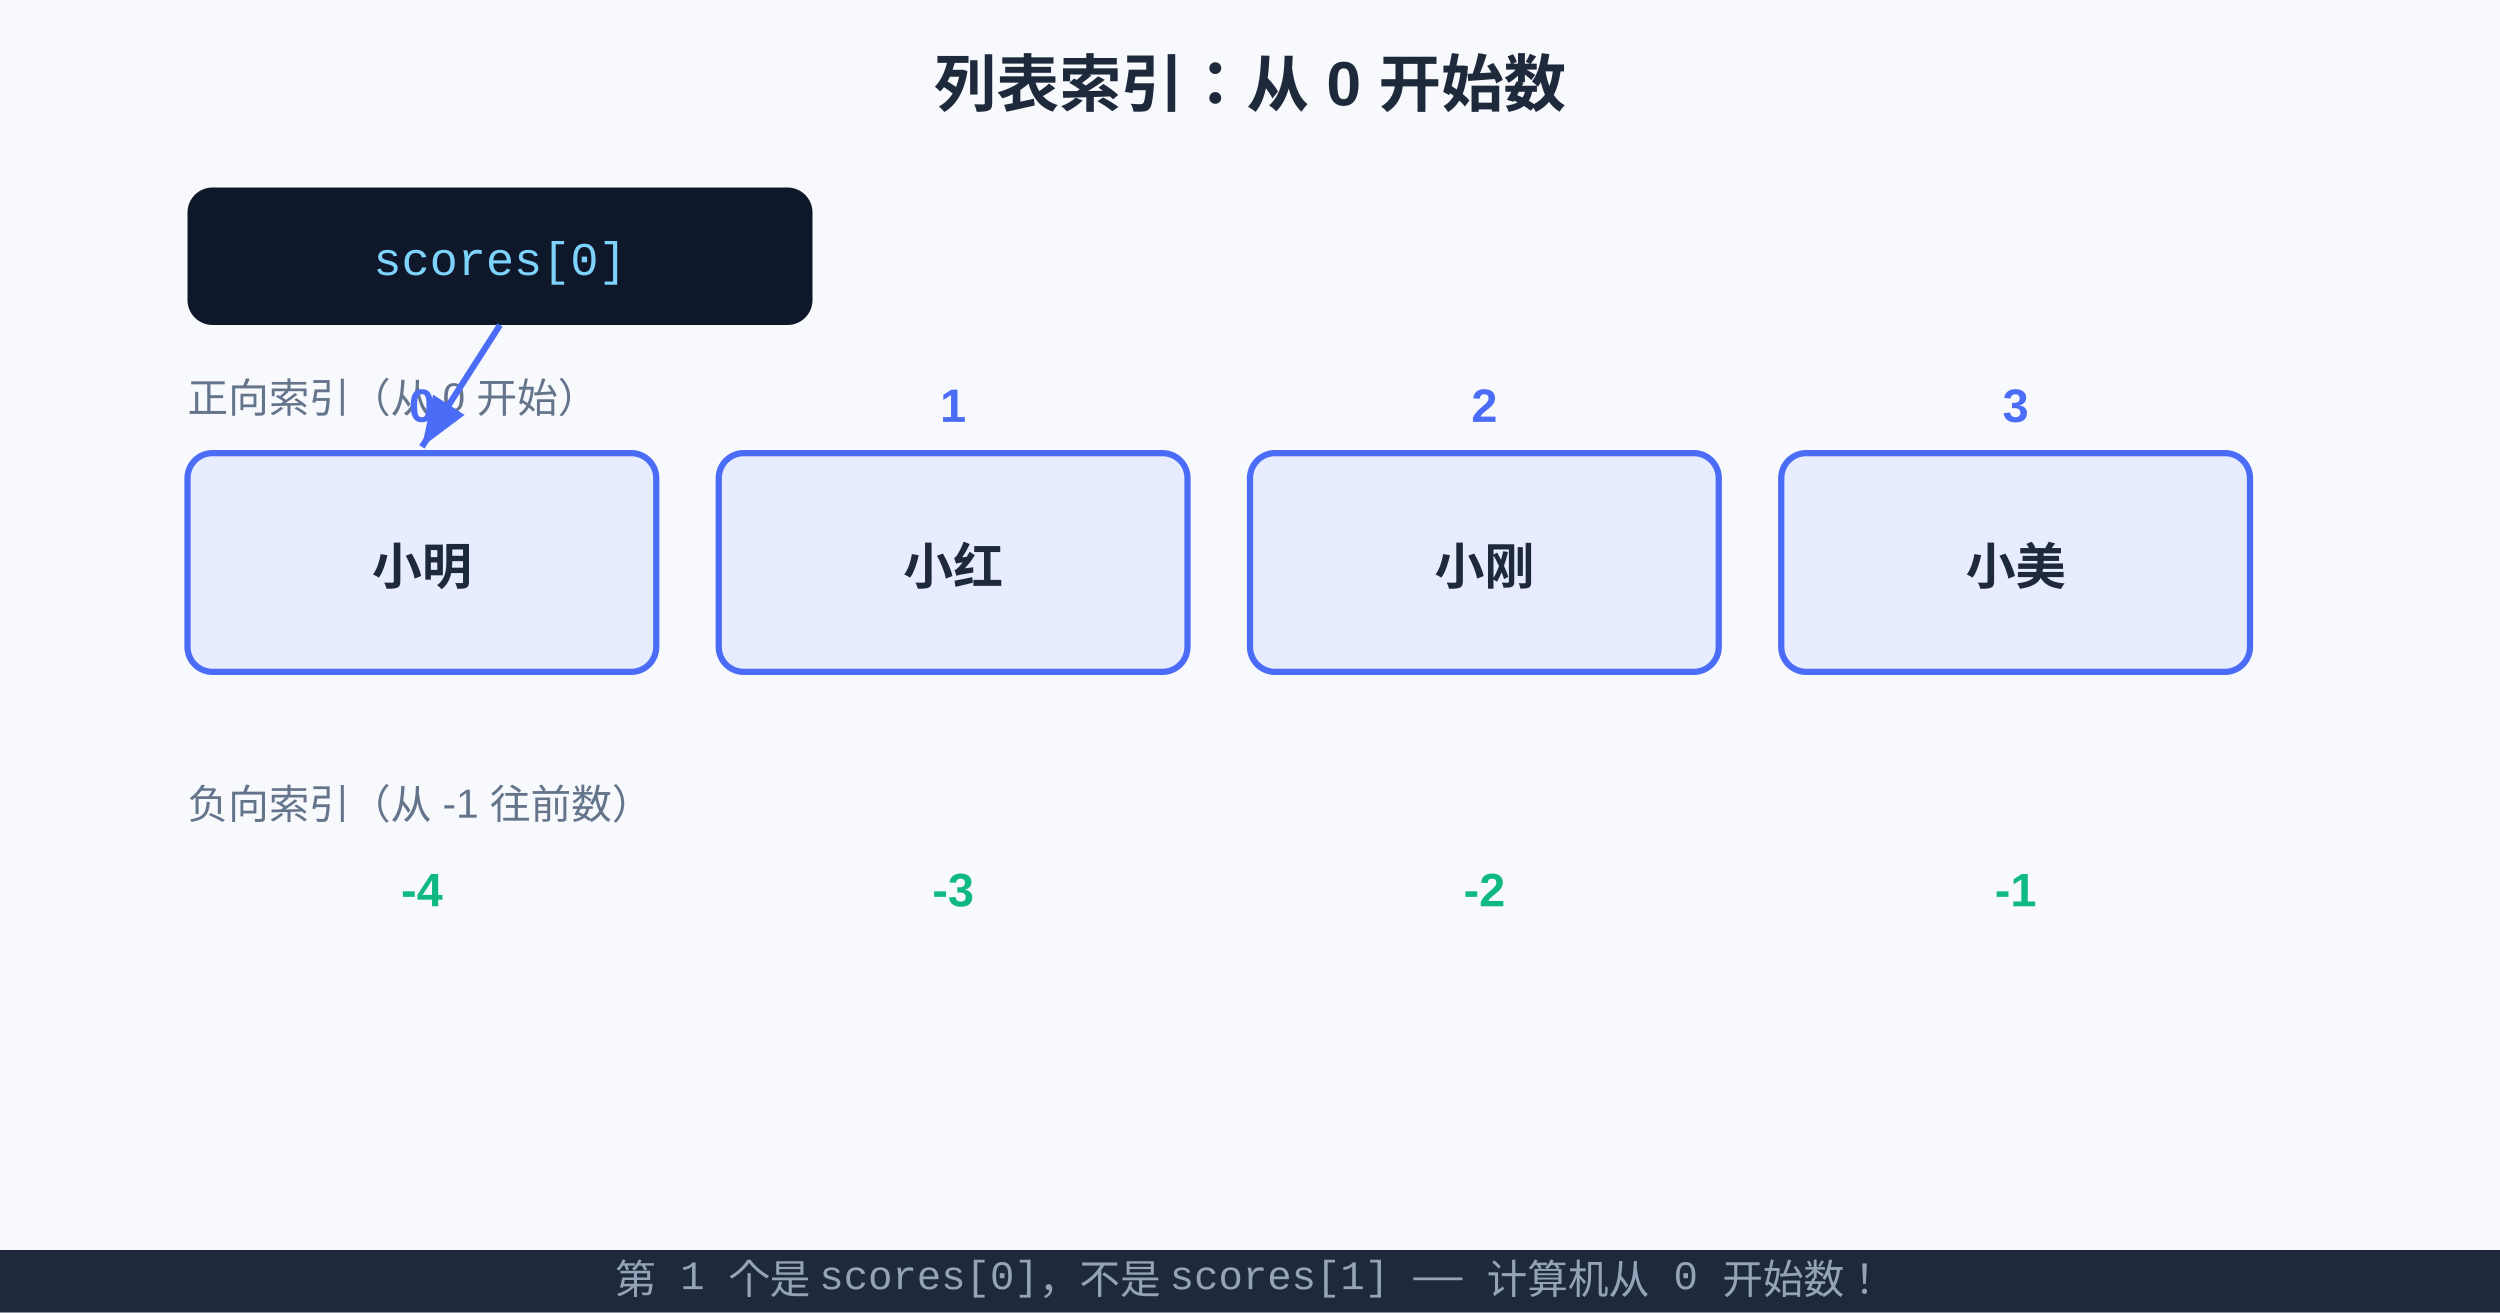
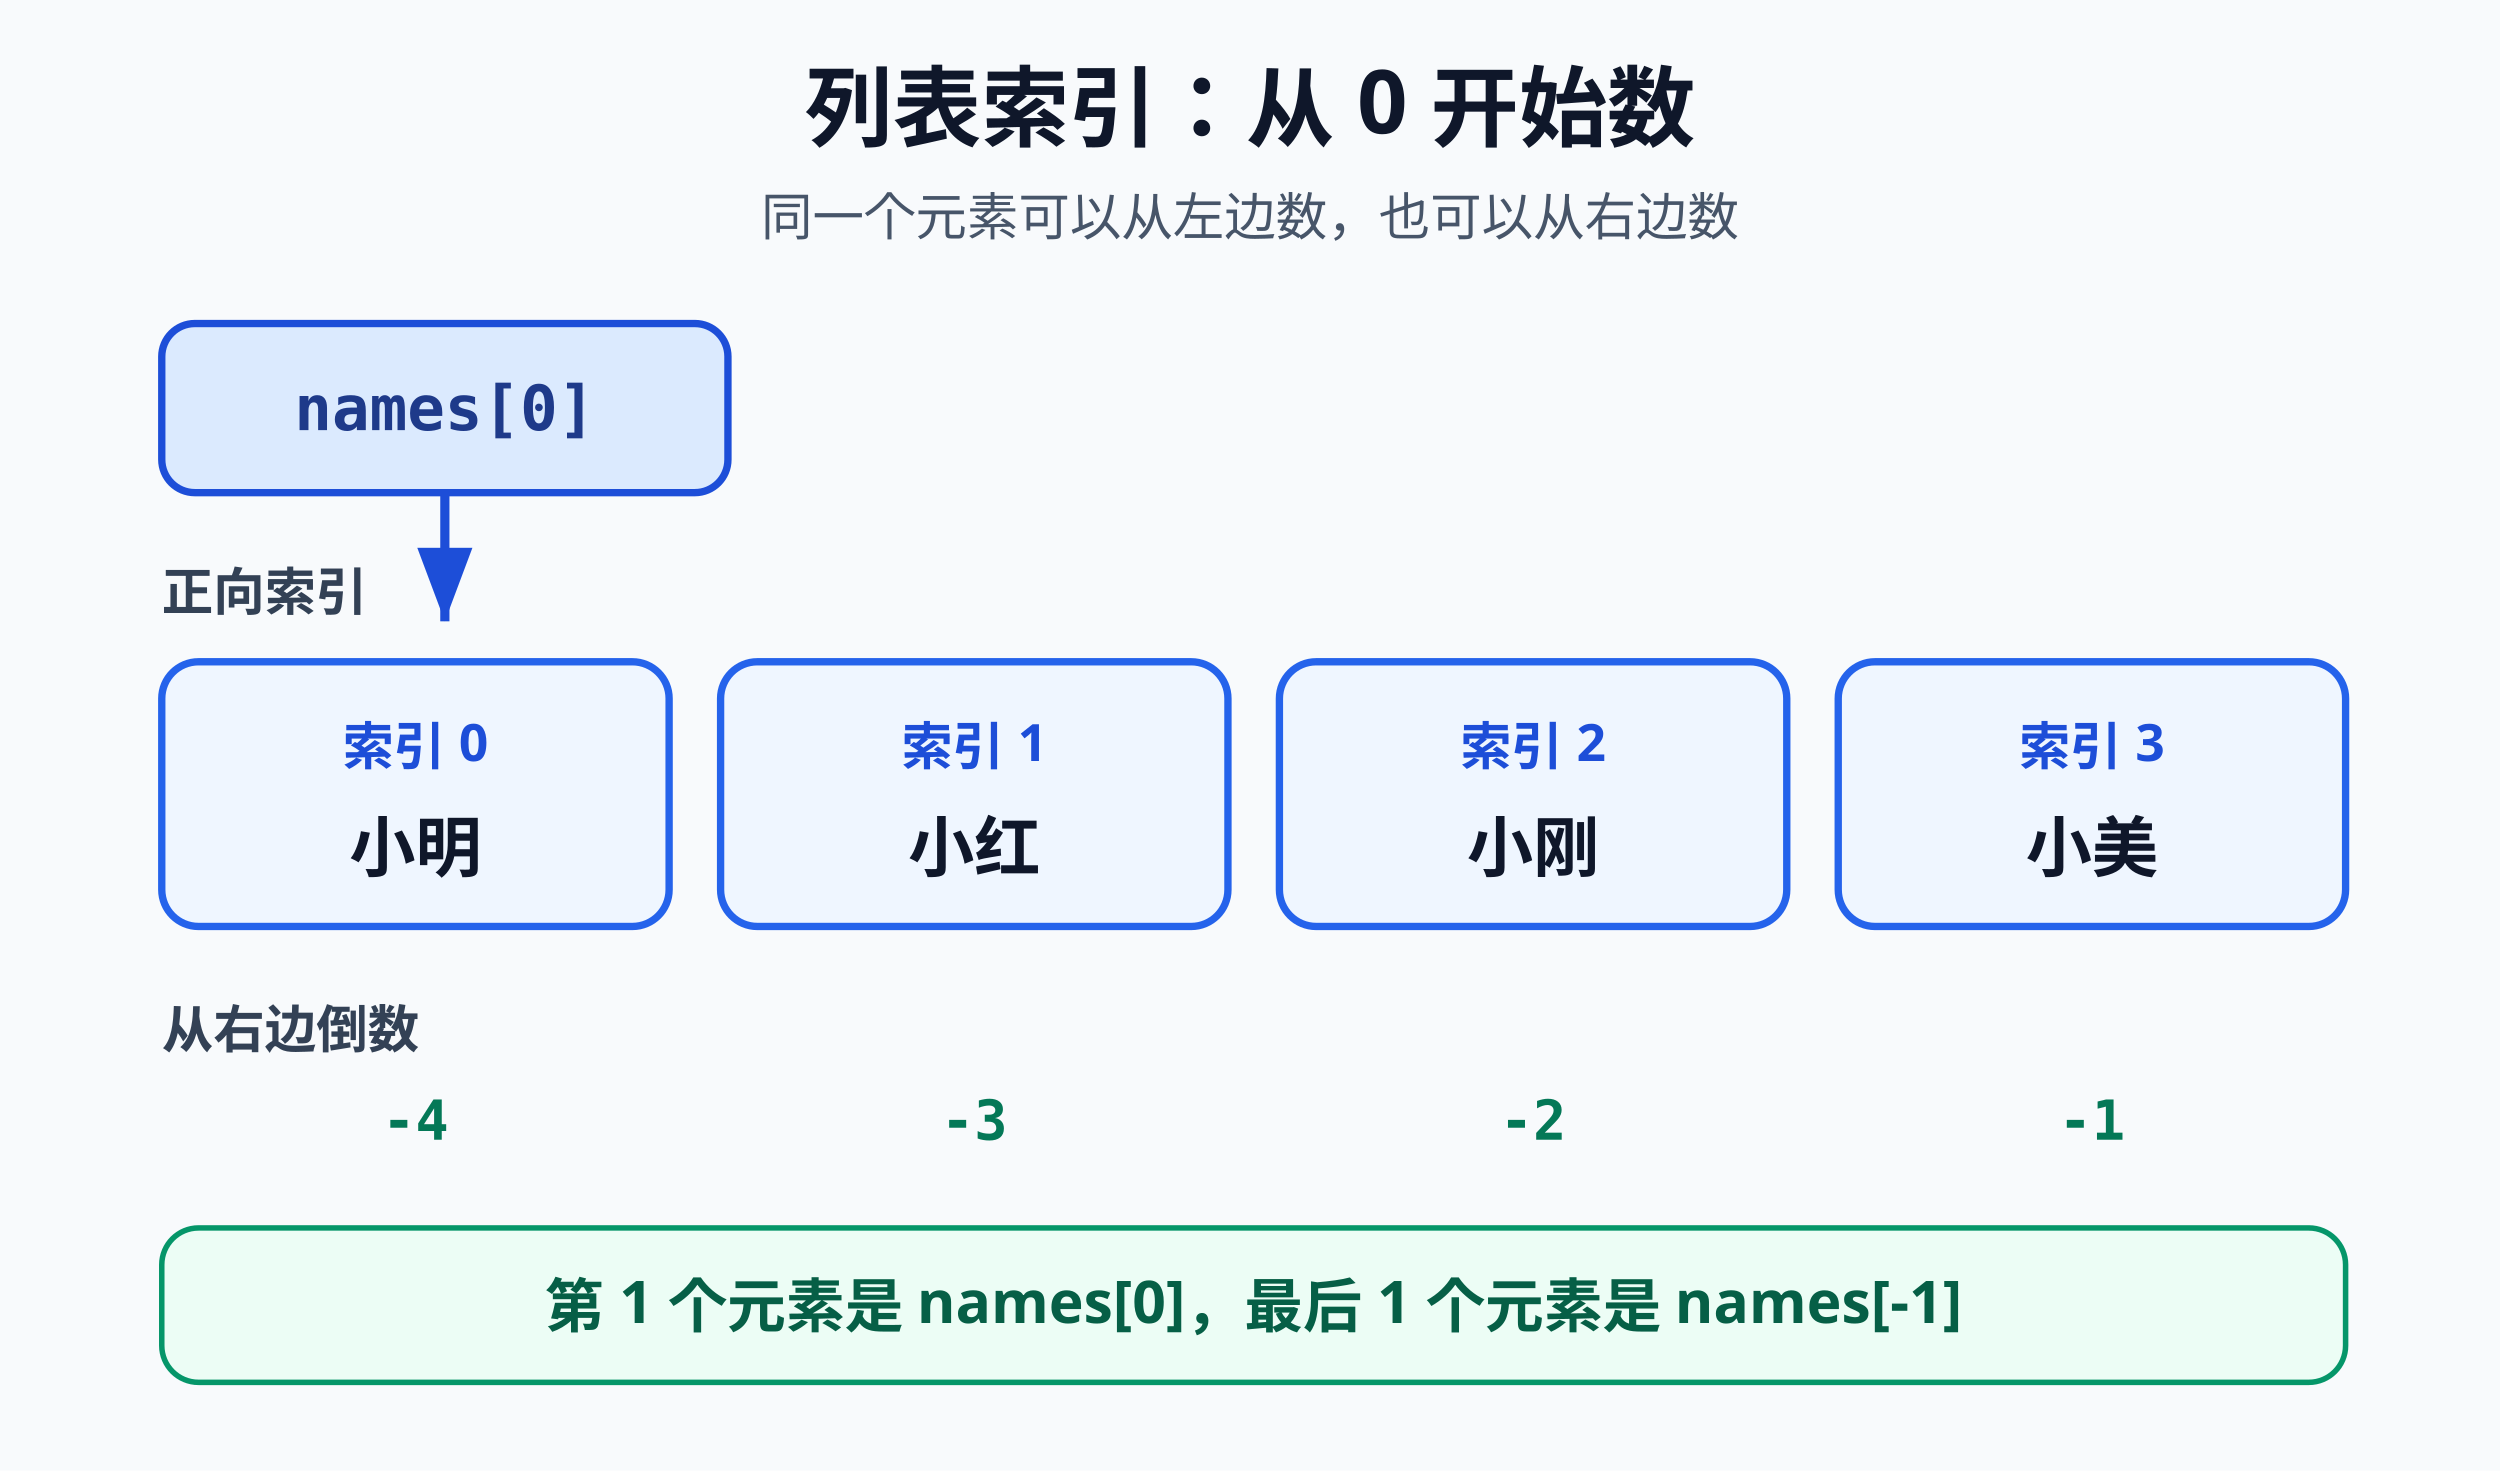
- <svg xmlns="http://www.w3.org/2000/svg" width="800" height="420" viewBox="0 0 800 420" font-family="Arial, Helvetica, sans-serif">
+ <svg xmlns="http://www.w3.org/2000/svg" width="680" height="400" viewBox="0 0 680 400" preserveAspectRatio="xMidYMid meet" role="img" aria-labelledby="svga-list-index-title svga-list-index-desc">
  <defs>
-     <marker id="arrow" markerWidth="10" markerHeight="10" refX="8" refY="3" orient="auto" markerUnits="strokeWidth">
-       <path d="M0,0 L8,3 L0,6 Z" fill="#4A6CF7" />
+     <marker id="svga-list-index-arrow" markerWidth="10" markerHeight="10" refX="8" refY="3" orient="auto" markerUnits="strokeWidth">
+       <path d="M0,0 L8,3 L0,6 Z" fill="#1d4ed8" />
    </marker>
  </defs>
-   <rect x="0" y="0" width="800" height="420" fill="#f8f9fc" />
-   <text x="400" y="34" text-anchor="middle" font-size="20" font-weight="bold" fill="#1e293b">列表索引：从 0 开始数</text>
-   <rect x="60" y="60" width="200" height="44" rx="8" fill="#0f172a" />
-   <text x="160" y="88" text-anchor="middle" font-size="15" fill="#7dd3fc" font-family="Courier New, monospace">scores[0]</text>
-   <rect x="60" y="145" width="150" height="70" rx="8" fill="#e8ecff" stroke="#4A6CF7" stroke-width="2" />
-   <rect x="230" y="145" width="150" height="70" rx="8" fill="#e8ecff" stroke="#4A6CF7" stroke-width="2" />
-   <rect x="400" y="145" width="150" height="70" rx="8" fill="#e8ecff" stroke="#4A6CF7" stroke-width="2" />
-   <rect x="570" y="145" width="150" height="70" rx="8" fill="#e8ecff" stroke="#4A6CF7" stroke-width="2" />
-   <text x="135" y="187" text-anchor="middle" font-size="16" font-weight="bold" fill="#1e293b">小明</text>
-   <text x="305" y="187" text-anchor="middle" font-size="16" font-weight="bold" fill="#1e293b">小红</text>
-   <text x="475" y="187" text-anchor="middle" font-size="16" font-weight="bold" fill="#1e293b">小刚</text>
-   <text x="645" y="187" text-anchor="middle" font-size="16" font-weight="bold" fill="#1e293b">小美</text>
-   <text x="60" y="132" font-size="13" fill="#64748b">正向索引（从 0 开始）</text>
-   <text x="135" y="135" text-anchor="middle" font-size="15" font-weight="bold" fill="#4A6CF7">0</text>
-   <text x="305" y="135" text-anchor="middle" font-size="15" font-weight="bold" fill="#4A6CF7">1</text>
-   <text x="475" y="135" text-anchor="middle" font-size="15" font-weight="bold" fill="#4A6CF7">2</text>
-   <text x="645" y="135" text-anchor="middle" font-size="15" font-weight="bold" fill="#4A6CF7">3</text>
-   <text x="60" y="262" font-size="13" fill="#64748b">负向索引（从 -1 往前数）</text>
-   <text x="135" y="290" text-anchor="middle" font-size="15" font-weight="bold" fill="#10b981">-4</text>
-   <text x="305" y="290" text-anchor="middle" font-size="15" font-weight="bold" fill="#10b981">-3</text>
-   <text x="475" y="290" text-anchor="middle" font-size="15" font-weight="bold" fill="#10b981">-2</text>
-   <text x="645" y="290" text-anchor="middle" font-size="15" font-weight="bold" fill="#10b981">-1</text>
-   <line x1="160" y1="104" x2="135" y2="143" stroke="#4A6CF7" stroke-width="2" marker-end="url(#arrow)" />
-   <rect x="0" y="400" width="800" height="20" fill="#1e293b" />
-   <text x="400" y="414" text-anchor="middle" font-size="13" fill="#94a3b8" font-family="Courier New, monospace">第 1 个是 scores[0]，不是 scores[1] —— 计算机从 0 开始数！</text>
+   <rect x="0" y="0" width="680" height="400" fill="#f8fafc" />
+   <text x="340" y="38" text-anchor="middle" font-size="24" font-weight="700" fill="#0f172a" font-family="PingFang SC, Noto Sans SC, Microsoft YaHei, system-ui, sans-serif">列表索引：从 0 开始数</text>
+   <text x="340" y="64" text-anchor="middle" font-size="14" fill="#475569" font-family="PingFang SC, Noto Sans SC, Microsoft YaHei, system-ui, sans-serif">同一个元素可以从左边数，也可以从右边数</text>
+   <rect x="44" y="88" width="154" height="46" rx="9" fill="#dbeafe" stroke="#1d4ed8" stroke-width="2" />
+   <text x="121" y="117" text-anchor="middle" font-size="17" font-weight="700" fill="#1e3a8a" font-family="SFMono-Regular, Consolas, monospace">names[0]</text>
+   <line x1="121" y1="134" x2="121" y2="169" stroke="#1d4ed8" stroke-width="2.5" marker-end="url(#svga-list-index-arrow)" />
+   <text x="44" y="166" font-size="14" font-weight="600" fill="#334155" font-family="PingFang SC, Noto Sans SC, Microsoft YaHei, system-ui, sans-serif">正向索引</text>
+   <g font-family="PingFang SC, Noto Sans SC, Microsoft YaHei, system-ui, sans-serif">
+     <rect x="44" y="180" width="138" height="72" rx="10" fill="#eff6ff" stroke="#2563eb" stroke-width="2" />
+     <rect x="196" y="180" width="138" height="72" rx="10" fill="#eff6ff" stroke="#2563eb" stroke-width="2" />
+     <rect x="348" y="180" width="138" height="72" rx="10" fill="#eff6ff" stroke="#2563eb" stroke-width="2" />
+     <rect x="500" y="180" width="138" height="72" rx="10" fill="#eff6ff" stroke="#2563eb" stroke-width="2" />
+     <text x="113" y="208" text-anchor="middle" font-size="14" font-weight="700" fill="#1d4ed8">索引 0</text>
+     <text x="265" y="208" text-anchor="middle" font-size="14" font-weight="700" fill="#1d4ed8">索引 1</text>
+     <text x="417" y="208" text-anchor="middle" font-size="14" font-weight="700" fill="#1d4ed8">索引 2</text>
+     <text x="569" y="208" text-anchor="middle" font-size="14" font-weight="700" fill="#1d4ed8">索引 3</text>
+     <text x="113" y="237" text-anchor="middle" font-size="18" font-weight="700" fill="#0f172a">小明</text>
+     <text x="265" y="237" text-anchor="middle" font-size="18" font-weight="700" fill="#0f172a">小红</text>
+     <text x="417" y="237" text-anchor="middle" font-size="18" font-weight="700" fill="#0f172a">小刚</text>
+     <text x="569" y="237" text-anchor="middle" font-size="18" font-weight="700" fill="#0f172a">小美</text>
+   </g>
+   <text x="44" y="285" font-size="14" font-weight="600" fill="#334155" font-family="PingFang SC, Noto Sans SC, Microsoft YaHei, system-ui, sans-serif">从右边倒数</text>
+   <g font-size="15" font-weight="700" fill="#047857" font-family="SFMono-Regular, Consolas, monospace">
+     <text x="113" y="310" text-anchor="middle">-4</text>
+     <text x="265" y="310" text-anchor="middle">-3</text>
+     <text x="417" y="310" text-anchor="middle">-2</text>
+     <text x="569" y="310" text-anchor="middle">-1</text>
+   </g>
+   <rect x="44" y="334" width="594" height="42" rx="10" fill="#ecfdf5" stroke="#059669" stroke-width="1.5" />
+   <text x="341" y="361" text-anchor="middle" font-size="16" font-weight="700" fill="#065f46" font-family="PingFang SC, Noto Sans SC, Microsoft YaHei, system-ui, sans-serif">第 1 个元素是 names[0]，最后 1 个元素是 names[-1]</text>
</svg>
